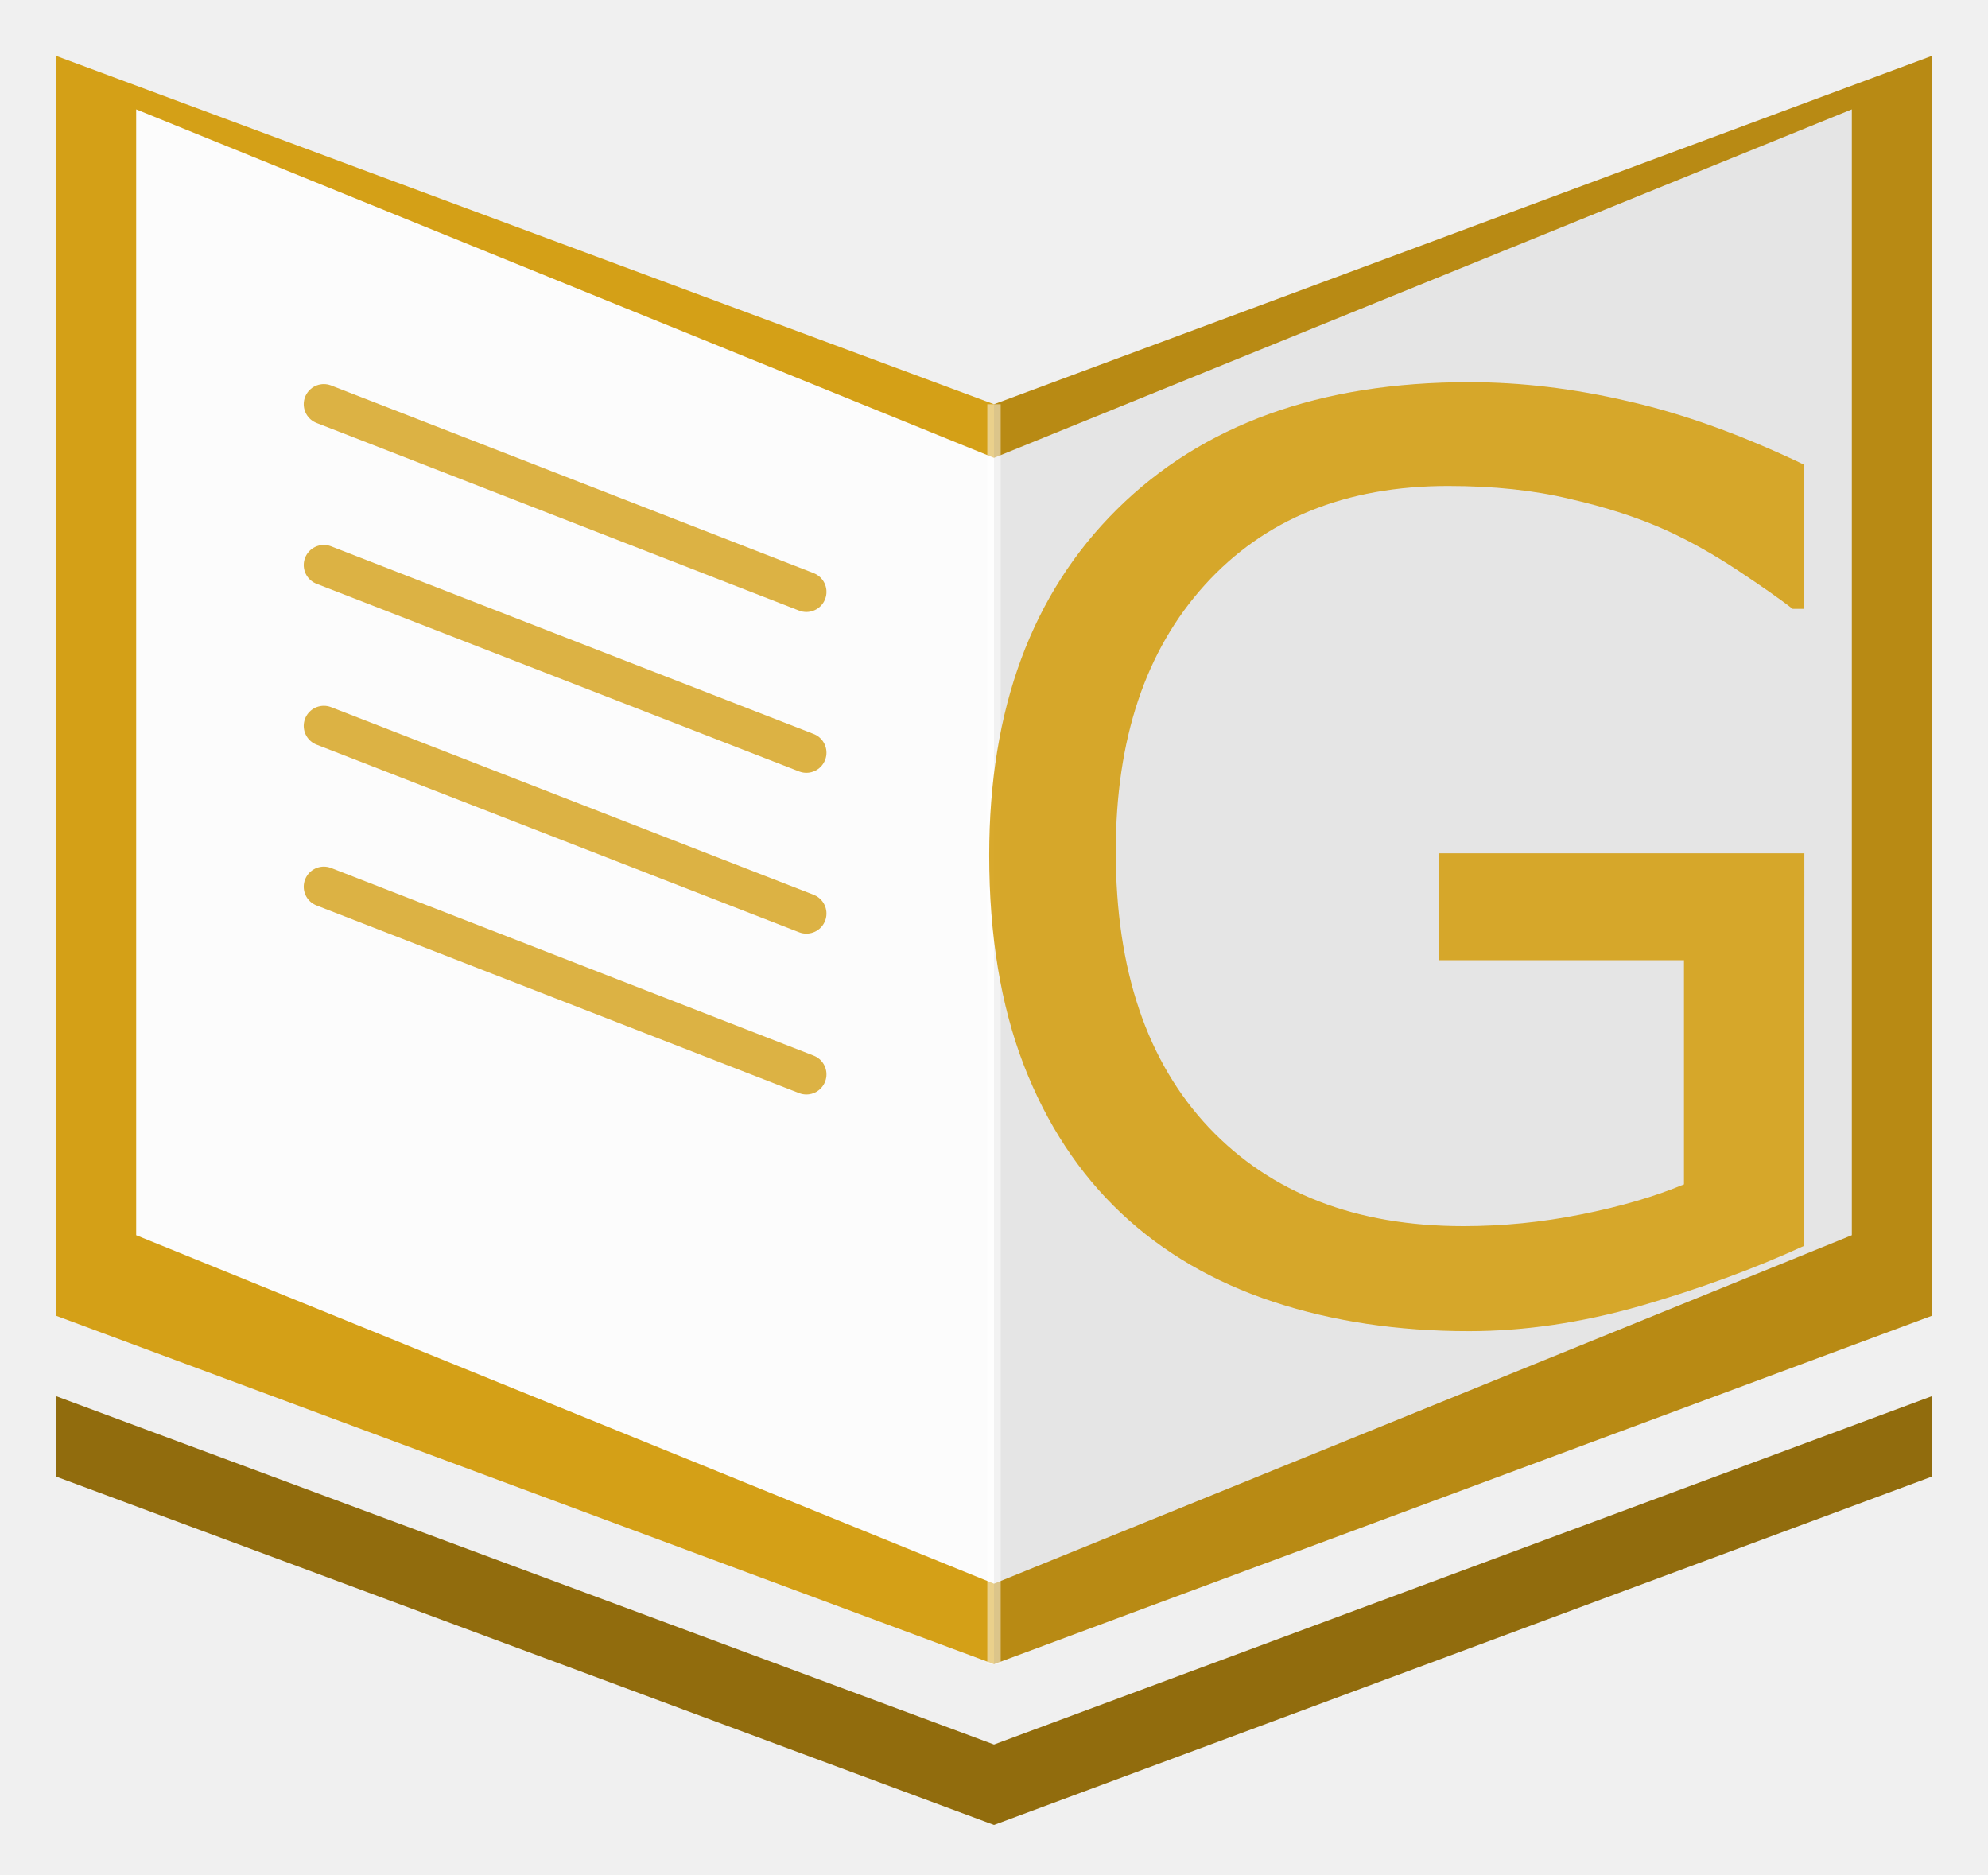
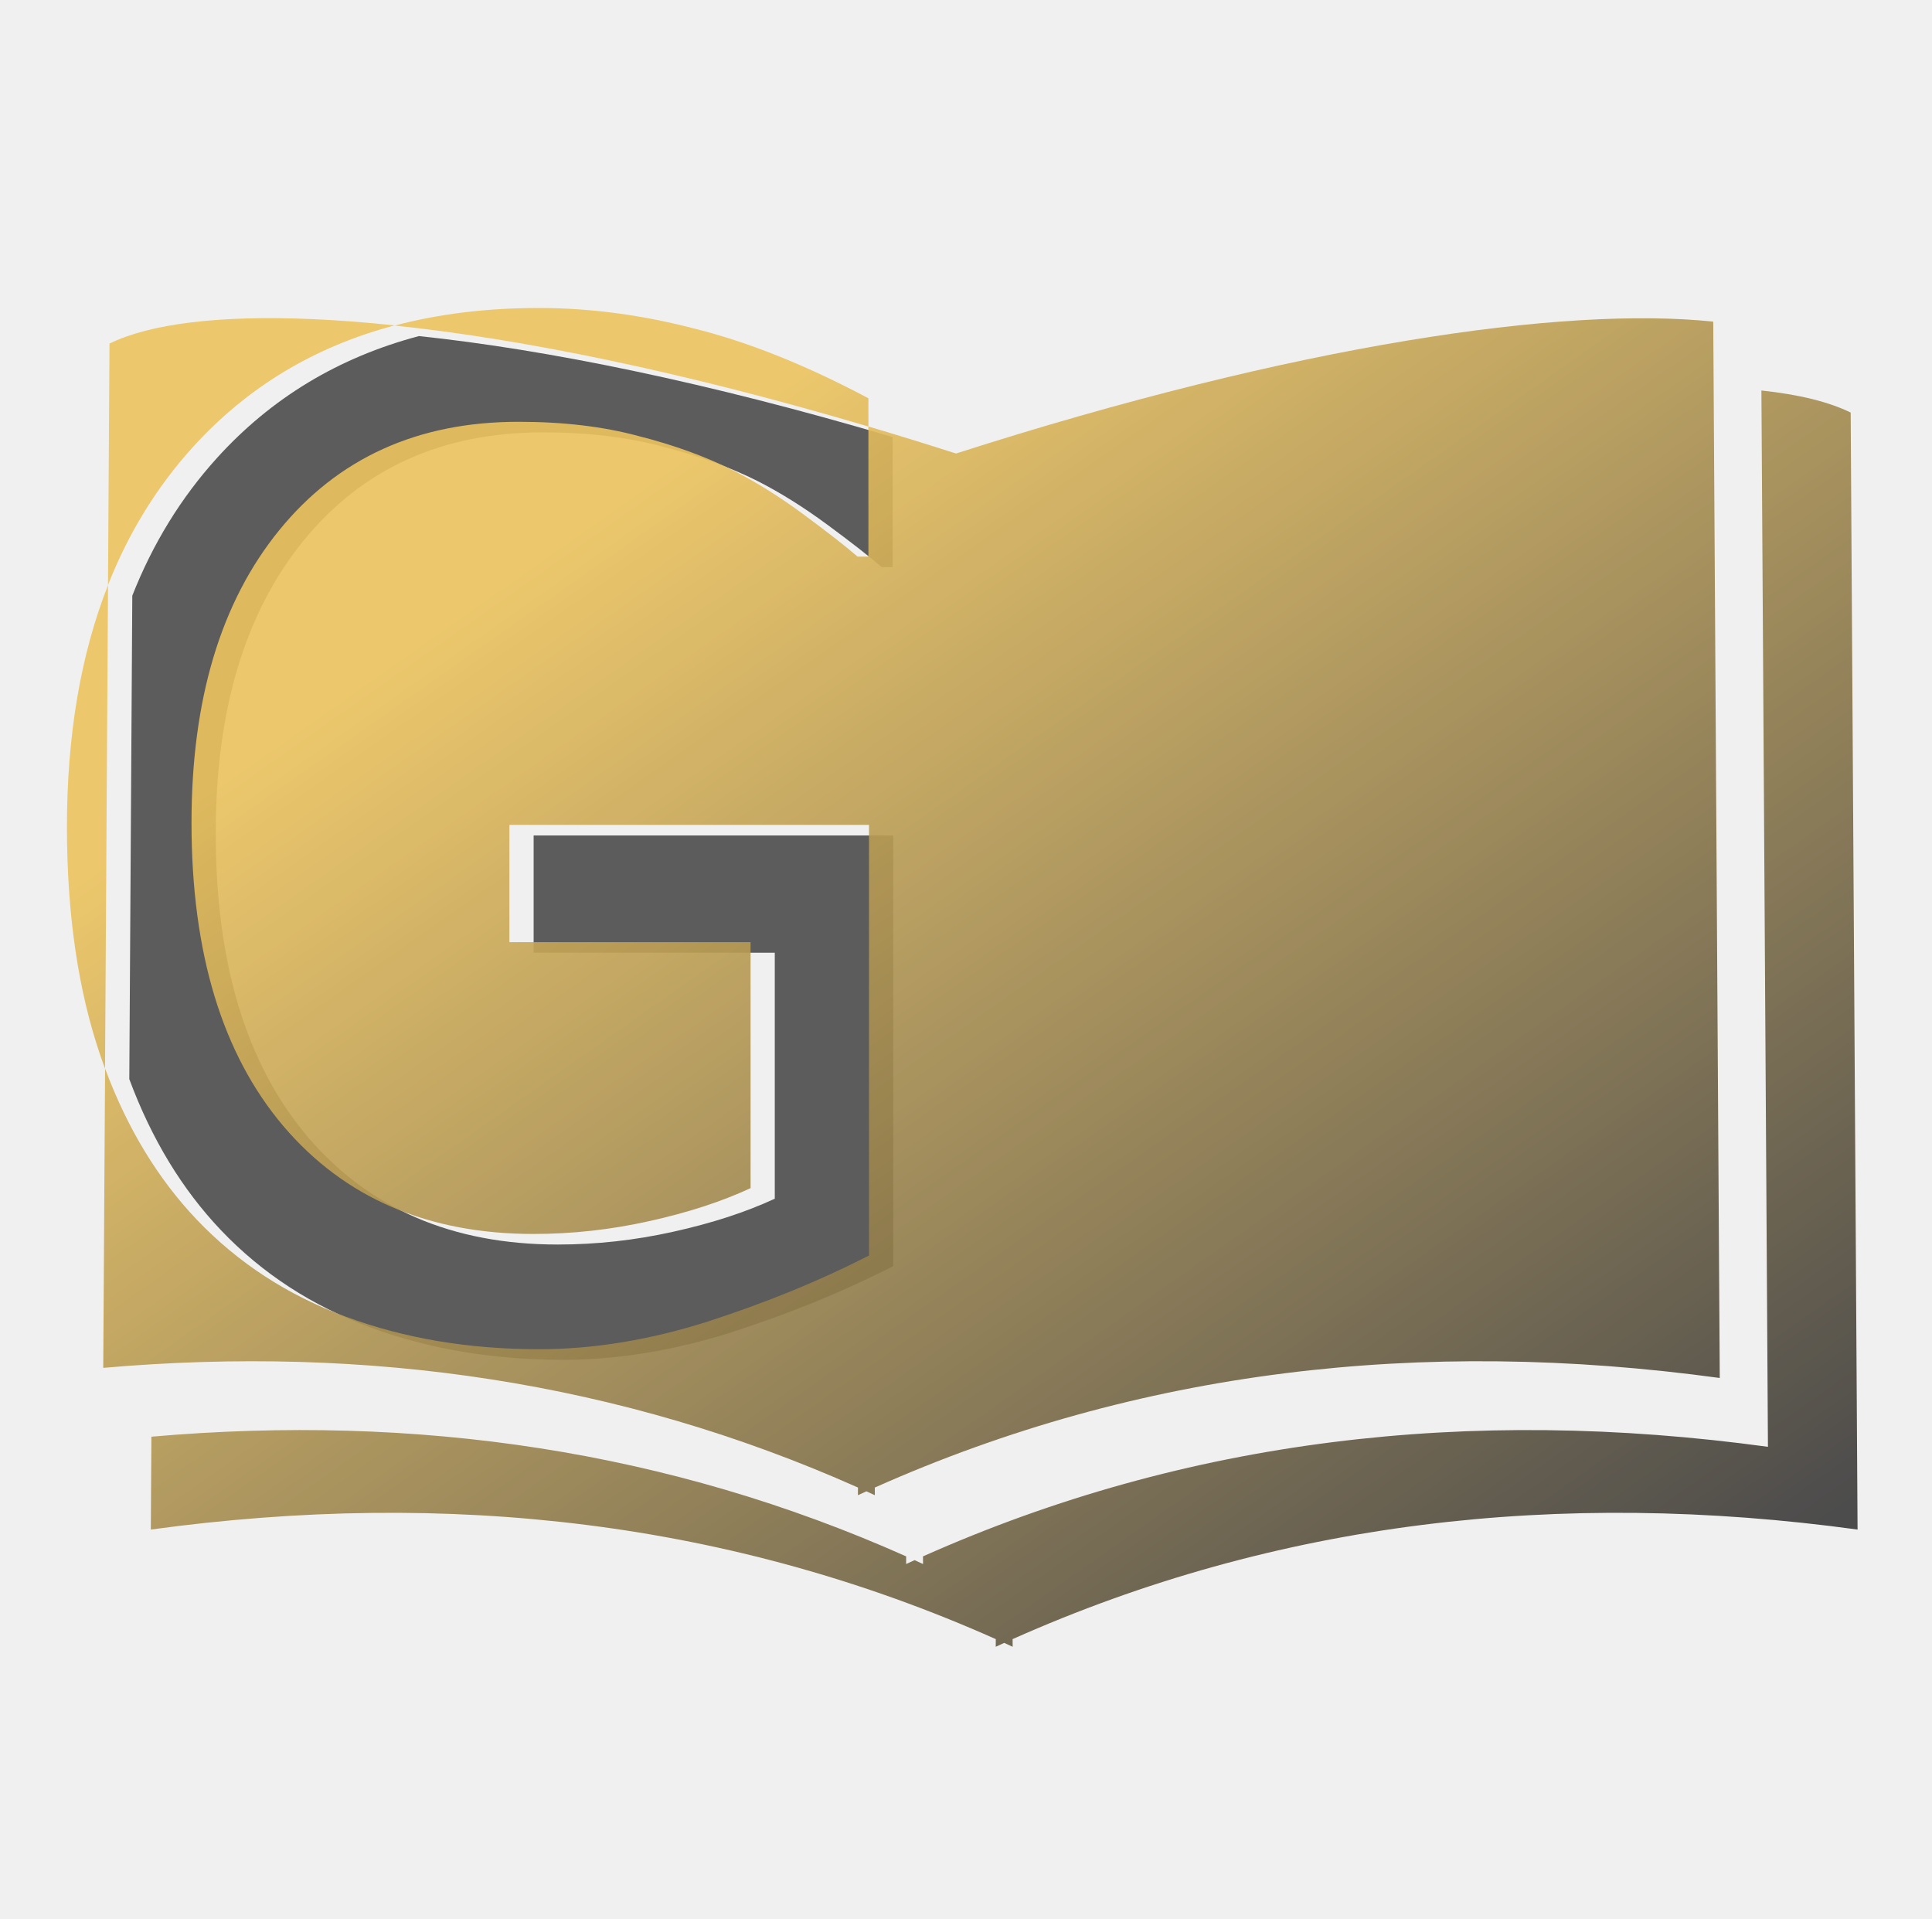
- <svg xmlns="http://www.w3.org/2000/svg" id="g-book-icon" width="70" height="66" data-purpose="brand-icon-svg" version="1.1" viewbox="0 0 100 100">
-   <g stroke-width=".944">
-     <path d="m35 61.429-33.037-12.271v2.832l33.037 12.271 33.037-12.271v-2.832z" fill="#916c0d" />
-     <path d="m35 58.598-33.037-12.271v-44.364l33.037 12.271z" fill="#d4a017" />
-     <path d="m35 58.598 33.037-12.271v-44.364l-33.037 12.271z" fill="#b88a14" />
-     <path d="m35 55.766-30.205-12.271v-39.644l30.205 12.271z" fill="#fcfcfc" />
-     <path d="m35 55.766 30.205-12.271v-39.644l-30.205 12.271z" fill="#e5e5e5" />
+ <svg xmlns="http://www.w3.org/2000/svg" xmlns:xlink="http://www.w3.org/1999/xlink" width="94.646mm" height="94mm" version="1.1" viewBox="0 0 94.646 94" xml:space="preserve">
+   <defs>
+     <linearGradient id="linearGradient783">
+       <stop stop-color="#ecc35e" offset="0" />
+       <stop stop-color="#3c3b3b" offset="1" />
+     </linearGradient>
+     <linearGradient id="linearGradient6" x1="144.33" x2="151.02" y1="186.42" y2="235.17" gradientUnits="userSpaceOnUse" xlink:href="#linearGradient783" />
+     <linearGradient id="linearGradient21" x1="125.46" x2="172.14" y1="178.94" y2="245.39" gradientTransform="translate(1.5727 -.39318)" gradientUnits="userSpaceOnUse" xlink:href="#linearGradient783" />
+     <linearGradient id="linearGradient28" x1="144.33" x2="151.02" y1="186.42" y2="235.17" gradientTransform="translate(38.532 -14.548)" gradientUnits="userSpaceOnUse" xlink:href="#linearGradient783" />
+   </defs>
+   <g transform="translate(-83.389 -177.77)">
+     <g transform="matrix(.92684 0 0 .92684 9.7446 15.556)" fill="url(#linearGradient6)">
+       <g transform="translate(-38.532 14.548)">
+         <path d="m165.17 183.57c-9.779-2.897-18.278-4.624-25.037-5.337-4.246 1.125-7.806 3.273-10.677 6.445-1.898 2.096-3.389 4.521-4.474 7.275l-0.158 25.551c1.177 3.167 2.796 5.833 4.855 7.995 2.172 2.28 4.803 3.99 7.891 5.129 3.088 1.14 6.484 1.71 10.19 1.71 2.875 0 5.846-0.487 8.913-1.461 3.088-0.997 5.931-2.161 8.529-3.491v-22.761h-19.007v6.198h12.746v13.001c-1.533 0.712-3.322 1.294-5.367 1.746-2.023 0.451-4.057 0.676-6.101 0.676-5.58 0-9.988-1.899-13.225-5.699-3.237-3.823-4.856-9.167-4.856-16.03 0-6.507 1.544-11.66 4.632-15.46 3.109-3.823 7.326-5.735 12.65-5.735 2.364 0 4.472 0.25 6.325 0.748 1.874 0.475 3.546 1.08 5.016 1.816 1.214 0.617 2.449 1.389 3.705 2.316 1.256 0.926 2.215 1.674 2.875 2.244h0.575z" fill="#4e4d4d" fill-rule="evenodd" opacity=".91" stroke-linecap="round" stroke-linejoin="round" stroke-width=".214" style="paint-order:fill markers stroke" />
+         <g transform="translate(37.41 -1.7519)" fill="url(#linearGradient21)">
+           <g fill="url(#linearGradient21)" fill-rule="evenodd" stroke-linecap="round" stroke-linejoin="round">
+             <g stroke-width=".157">
+               <path d="m173.68 182.86 0.345 55.829c-15.796-2.159-30.725-0.421-44.661 5.791l3e-3 0.404c-0.149-0.069-0.298-0.137-0.447-0.205-0.149 0.068-0.298 0.136-0.447 0.205l3e-3 -0.404c-12.526-5.584-25.855-7.553-39.894-6.326l-0.03 4.908c15.796-2.159 30.725-0.421 44.661 5.791l-3e-3 0.404c0.149-0.069 0.298-0.137 0.447-0.205 0.149 0.068 0.298 0.136 0.447 0.205l-3e-3 -0.404c13.936-6.212 28.865-7.95 44.661-5.791l-0.364-59.035c-1.144-0.563-2.73-0.956-4.718-1.166z" opacity=".91" style="paint-order:fill markers stroke" />
+               <path d="m86.288 193.14c1.085-2.754 2.576-5.179 4.474-7.275 2.872-3.172 6.431-5.32 10.677-6.445-1.543-0.163-2.996-0.273-4.352-0.332-4.931-0.214-8.591 0.247-10.72 1.294z" opacity=".91" style="paint-order:fill markers stroke" />
+               <path d="m126.48 184.76v6.879h-0.575c-0.66-0.57-1.619-1.318-2.875-2.244-1.256-0.926-2.491-1.698-3.705-2.316-1.469-0.736-3.142-1.341-5.016-1.816-1.853-0.499-3.961-0.748-6.325-0.748-5.324 0-9.541 1.912-12.65 5.735-3.088 3.8-4.632 8.953-4.632 15.46 0 6.863 1.619 12.206 4.856 16.03 3.237 3.8 7.645 5.699 13.225 5.699 2.045 0 4.078-0.225 6.101-0.676 2.045-0.451 3.833-1.033 5.367-1.746v-13.001h-12.746v-6.198h19.007v22.761c-2.598 1.33-5.441 2.493-8.529 3.491-3.067 0.974-6.038 1.461-8.913 1.461-3.706 0-7.102-0.57-10.19-1.71-3.088-1.14-5.718-2.85-7.891-5.129-2.059-2.163-3.678-4.828-4.855-7.995l-0.098 15.819c14.039-1.226 27.368 0.743 39.893 6.326l-3e-3 0.404c0.149-0.069 0.298-0.137 0.447-0.205 0.149 0.068 0.298 0.136 0.447 0.205l-3e-3 -0.404c13.936-6.212 28.865-7.95 44.661-5.791l-0.344-55.829c-7.877-0.834-22.062 1.205-40.023 6.97-1.573-0.505-3.118-0.981-4.631-1.429z" opacity=".91" style="paint-order:fill markers stroke" />
+             </g>
+             <path d="m86.131 218.7 0.158-25.551c-1.447 3.674-2.171 7.934-2.171 12.78 0 4.631 0.596 8.68 1.789 12.147 0.073 0.21 0.148 0.419 0.224 0.625z" opacity=".91" stroke-width=".214" style="paint-order:fill markers stroke" />
+             <path d="m109.07 178.5c-2.75 0-5.292 0.309-7.627 0.928 6.759 0.713 15.258 2.44 25.037 5.337v-1.492c-3.258-1.734-6.304-2.957-9.136-3.669-2.811-0.736-5.569-1.104-8.274-1.104z" opacity=".91" stroke-width=".214" style="paint-order:fill markers stroke" />
+           </g>
+         </g>
+       </g>
+     </g>
  </g>
-   <g transform="matrix(.94391 0 0 .94391 -12.195 -21.635)" opacity=".8" stroke="#d4a017" stroke-linecap="round" stroke-width="1.5">
-     <line x1="25" x2="43" y1="38" y2="45" />
-     <line x1="25" x2="43" y1="44" y2="51" />
-     <line x1="25" x2="43" y1="50" y2="57" />
-     <line x1="25" x2="43" y1="56" y2="63" />
-   </g>
-   <line x1="35" x2="35" y1="14.234" y2="58.598" stroke="#fff" stroke-opacity=".5" stroke-width=".472" />
-   <path d="m63.531 43.867q-2.639 1.211-5.775 2.12-3.115 0.887-6.034 0.887-3.763 0-6.899-1.038-3.136-1.038-5.342-3.115-2.228-2.098-3.439-5.234-1.211-3.158-1.211-7.375 0-7.721 4.499-12.177 4.52-4.477 12.393-4.477 2.747 0 5.602 0.67 2.877 0.649 6.186 2.228v5.083h-0.389q-0.67-0.519-1.946-1.363-1.276-0.844-2.509-1.406-1.492-0.67-3.396-1.103-1.882-0.454-4.282-0.454-5.407 0-8.565 3.482-3.136 3.461-3.136 9.387 0 6.251 3.288 9.733 3.288 3.461 8.954 3.461 2.076 0 4.131-0.411 2.076-0.411 3.634-1.06v-7.894h-8.63v-3.763h12.869z" fill="#d4a017" fill-rule="evenodd" opacity=".91" stroke-linecap="round" stroke-linejoin="round" stroke-width=".137" style="paint-order:fill markers stroke" aria-label="G" />
</svg>
